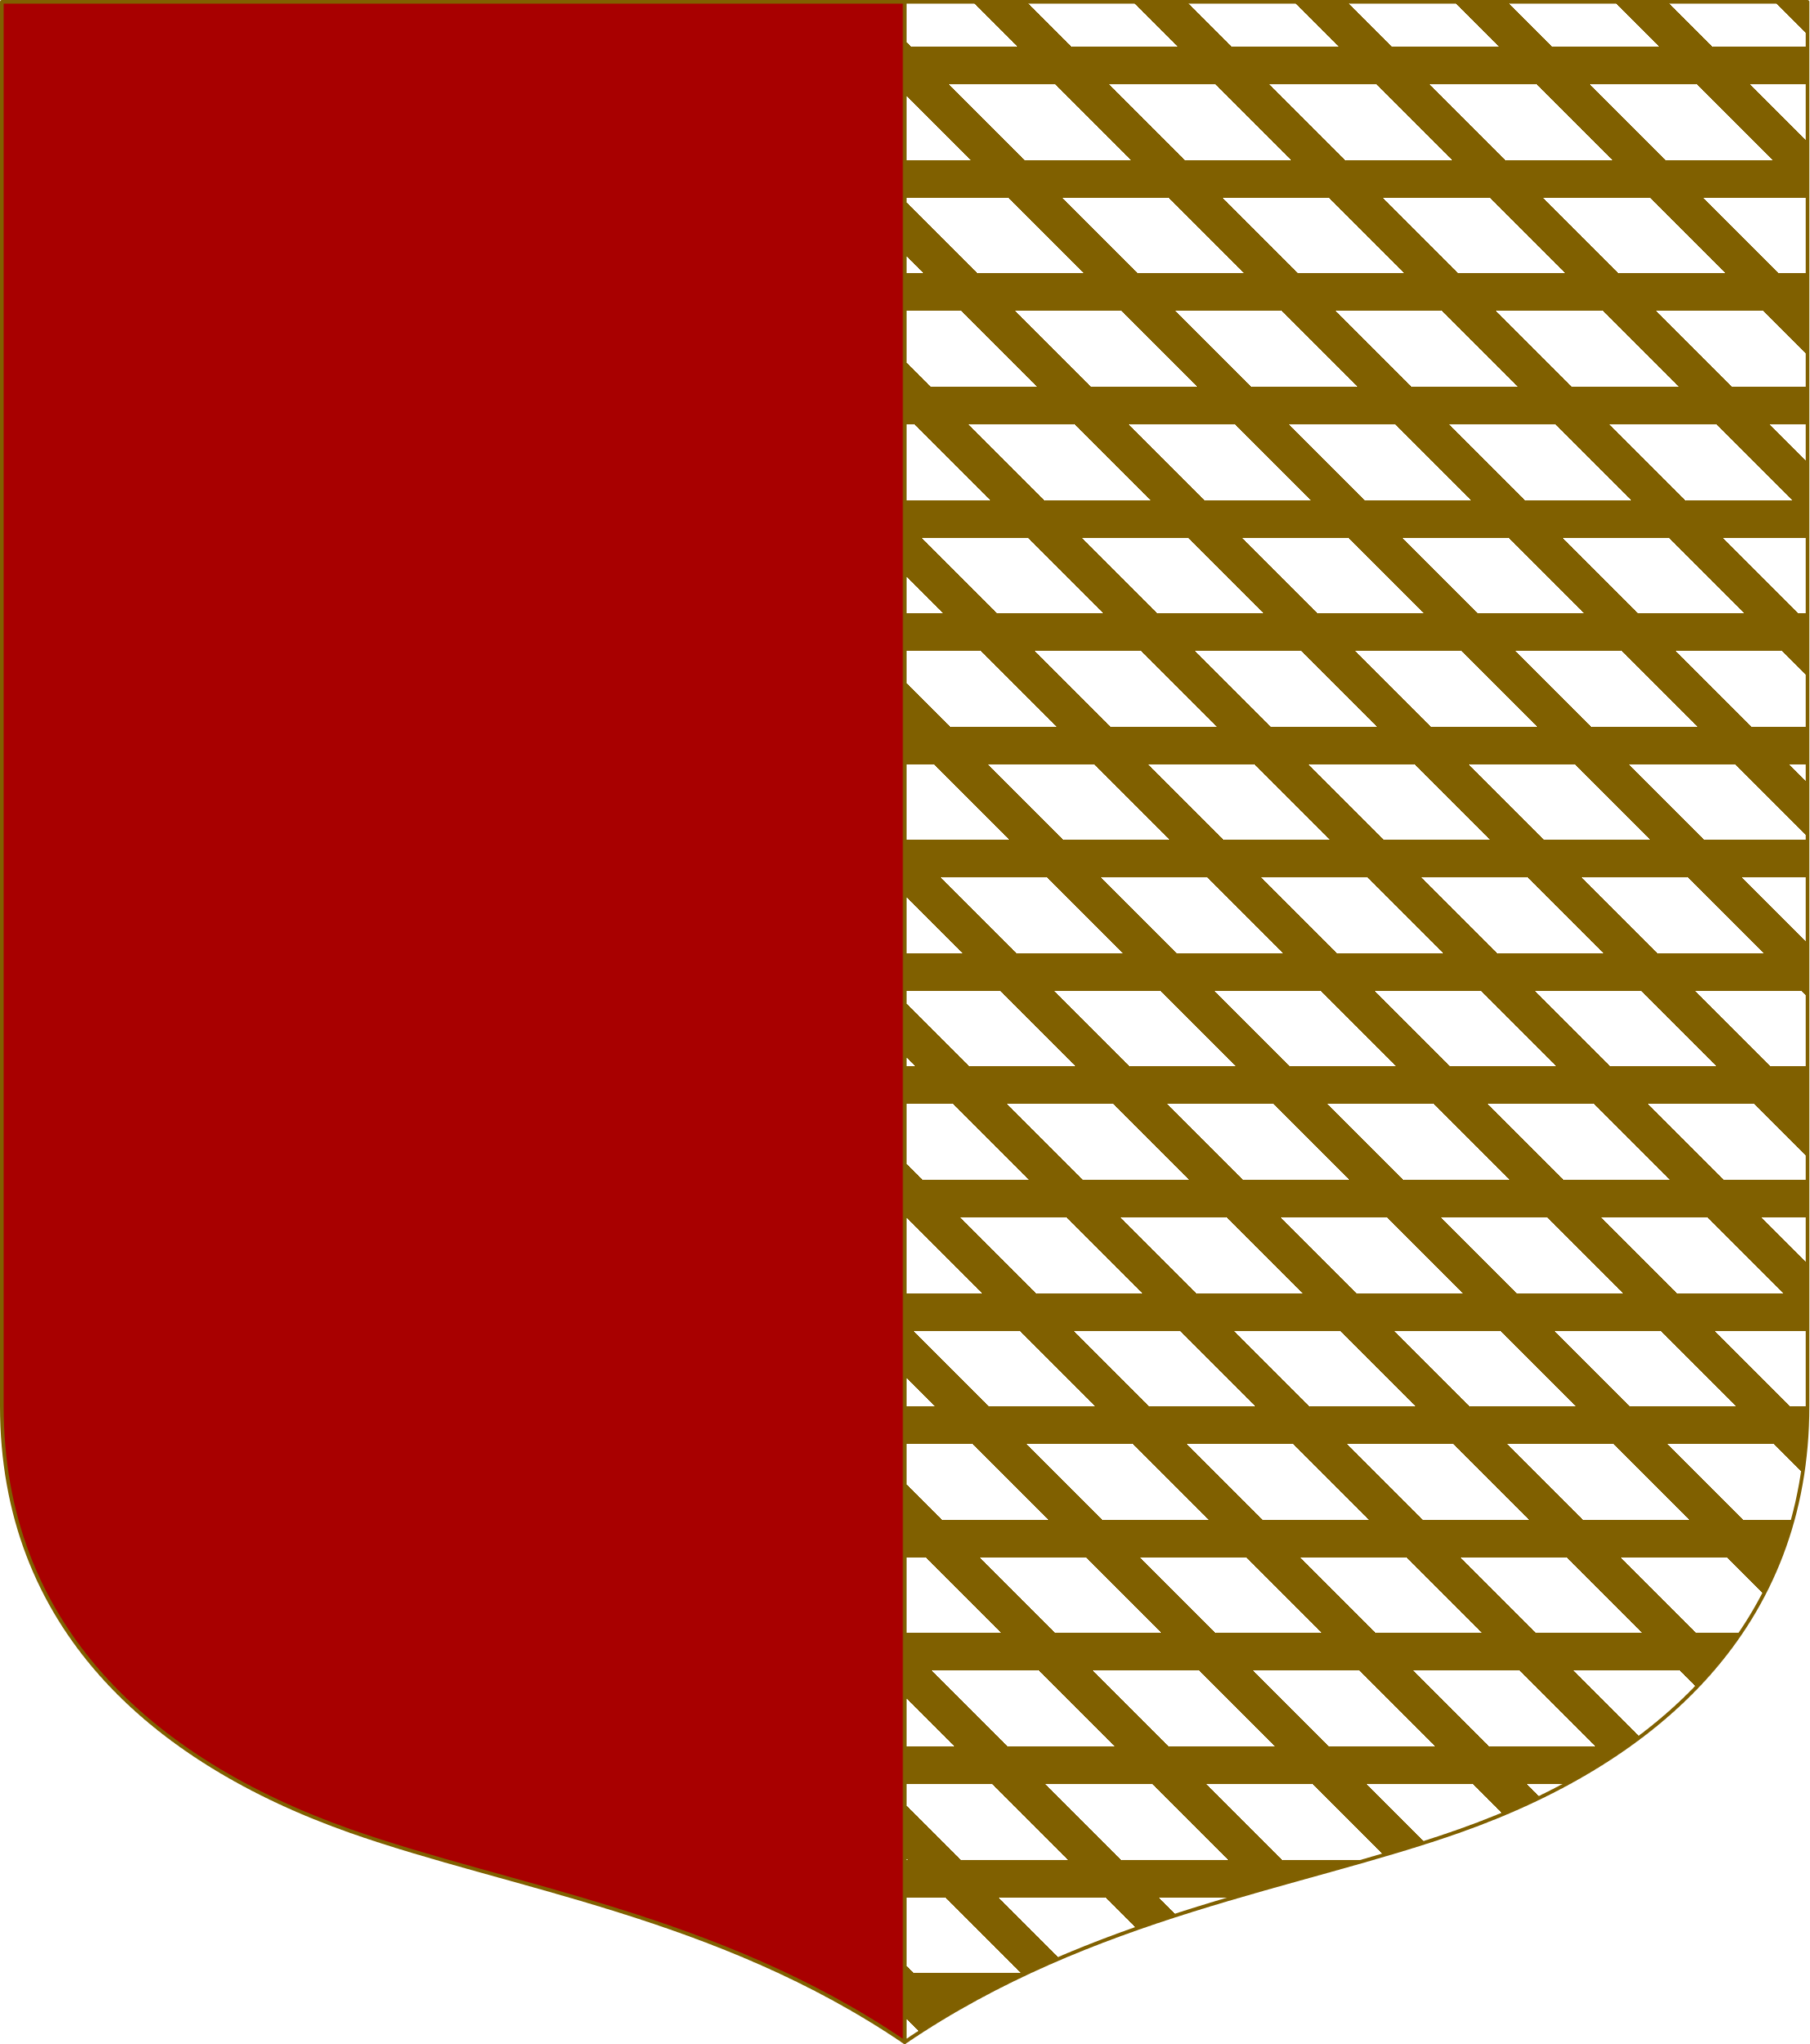
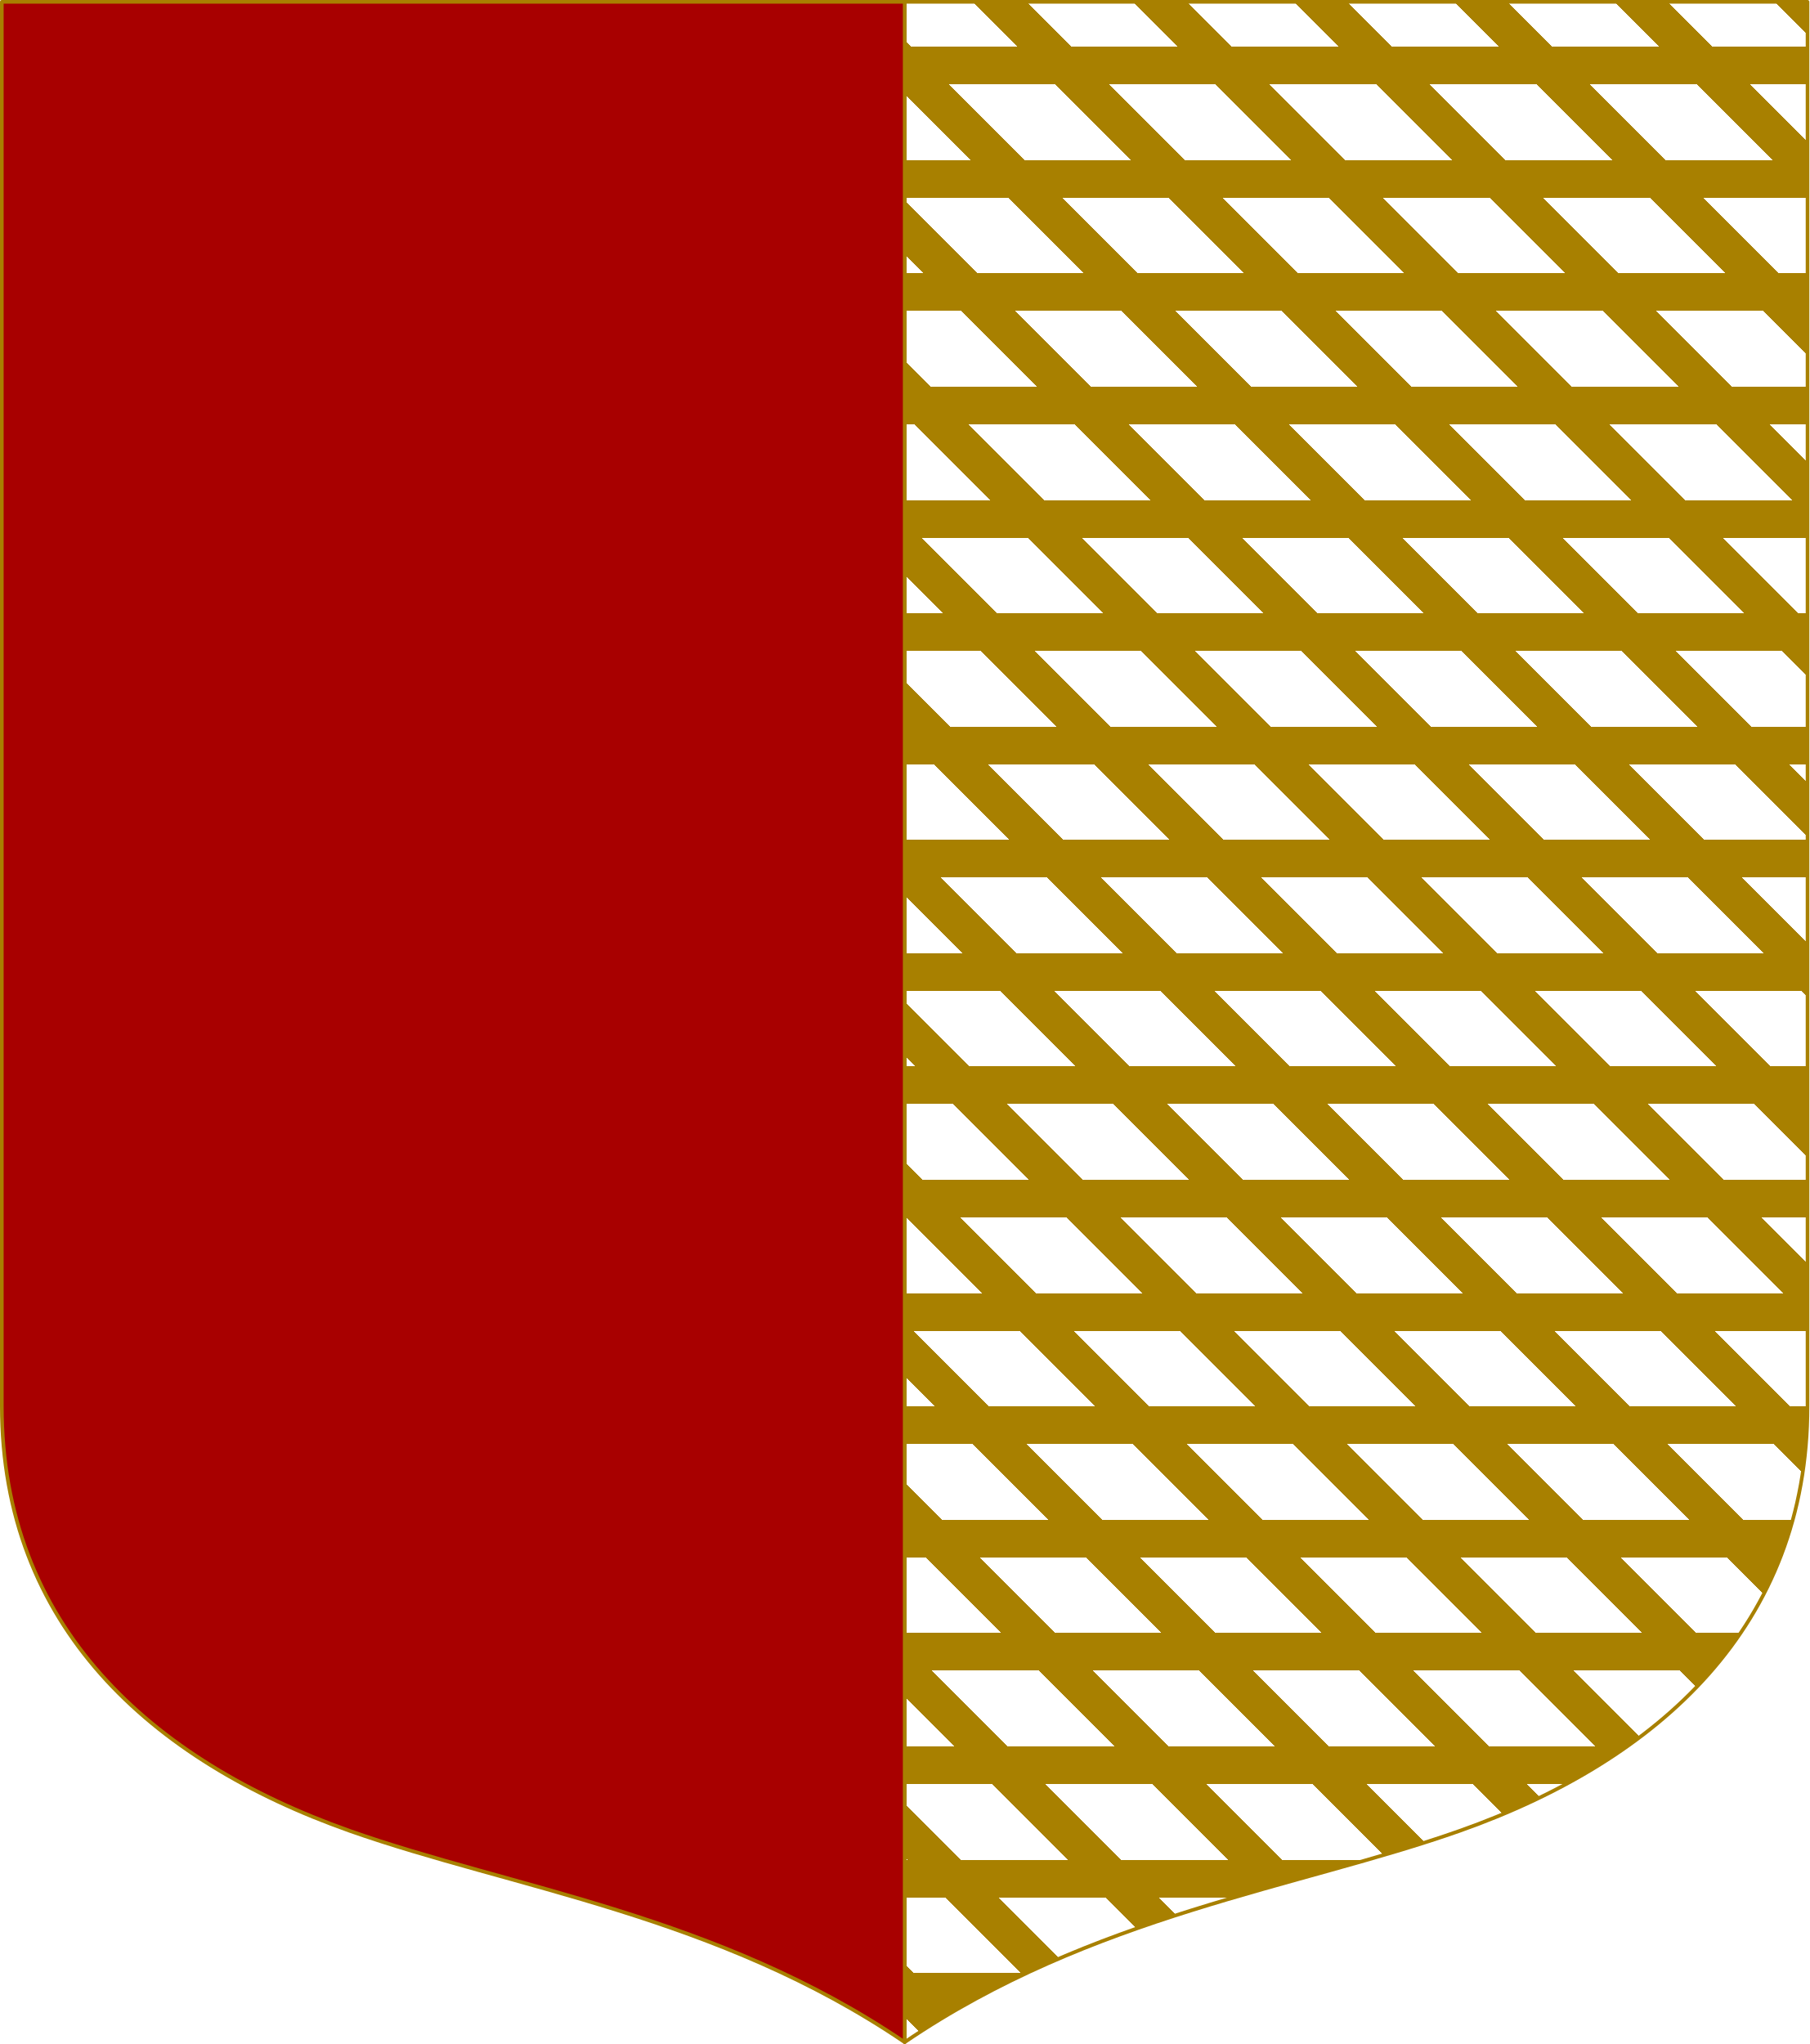
<svg xmlns="http://www.w3.org/2000/svg" xmlns:xlink="http://www.w3.org/1999/xlink" width="498.621" height="563.234" viewBox="0 0 131.927 149.022" version="1.1" id="svg8">
  <defs id="defs2">
    <pattern patternUnits="userSpaceOnUse" width="40.002" height="40" patternTransform="matrix(0.2645833,0,0,0.2645833,128.9397,235.4923)" id="pattern1788">
      <path id="circle1034" d="M 0,0 V 7.5 C 4.142,7.5 7.5,4.142 7.5,0 Z m 32.502,0 c 0,4.142 3.358,7.5 7.5,7.5 V 0 Z m -12.5,12.5 c -4.142,0 -7.5,3.358 -7.5,7.5 0,4.142 3.358,7.5 7.5,7.5 4.142,0 7.5,-3.358 7.5,-7.5 0,-4.142 -3.358,-7.5 -7.5,-7.5 z M 0,32.5 V 40 H 7.5 C 7.5,35.858 4.142,32.5 0,32.5 Z m 40.002,0 c -4.142,0 -7.5,3.358 -7.5,7.5 h 7.5 z" style="opacity:1;fill:#000000;fill-opacity:1;fill-rule:evenodd;stroke:none;stroke-width:5.433;stroke-linecap:butt;stroke-linejoin:round;stroke-miterlimit:4;stroke-dasharray:none;stroke-dashoffset:0;stroke-opacity:1" />
    </pattern>
    <linearGradient xlink:href="#linearGradient4" id="linearGradient2574" x1="-165.258" y1="232.078" x2="-156.996" y2="232.078" gradientUnits="userSpaceOnUse" gradientTransform="rotate(90,77.94545,398.6538)" spreadMethod="repeat" />
    <linearGradient id="linearGradient4">
-       <stop style="stop-color:#ffffff;stop-opacity:0;" offset="0" id="stop1" />
-       <stop id="stop2" offset="0.668" style="stop-color:#ffffff;stop-opacity:0;" />
-       <stop style="stop-color:#806000;stop-opacity:1;" offset="0.668" id="stop3" />
-       <stop id="stop4" offset="1" style="stop-color:#806000;stop-opacity:1;" />
+       <stop style="stop-color:#a88000;stop-opacity:0;" offset="0" id="stop1" />
+       <stop id="stop2" offset="0.668" style="stop-color:#a88000;stop-opacity:0;" />
+       <stop style="stop-color:#a88000;stop-opacity:1;" offset="0.668" id="stop3" />
+       <stop id="stop4" offset="1" style="stop-color:#a88000;stop-opacity:1;" />
    </linearGradient>
    <linearGradient xlink:href="#linearGradient16" id="linearGradient2661" x1="-55.73" y1="235.367" x2="-47.468" y2="235.367" gradientUnits="userSpaceOnUse" spreadMethod="repeat" gradientTransform="rotate(-45,128.7394,-131.2301)" />
    <linearGradient id="linearGradient16">
-       <stop style="stop-color:#000000;stop-opacity:0;" offset="0" id="stop13" />
-       <stop id="stop14" offset="0.666" style="stop-color:#000000;stop-opacity:0;" />
-       <stop style="stop-color:#806000;stop-opacity:1;" offset="0.666" id="stop15" />
-       <stop id="stop16" offset="1" style="stop-color:#806000;stop-opacity:1;" />
+       <stop style="stop-color:#a88000;stop-opacity:0;" offset="0" id="stop13" />
+       <stop id="stop14" offset="0.666" style="stop-color:#a88000;stop-opacity:0;" />
+       <stop style="stop-color:#a88000;stop-opacity:1;" offset="0.666" id="stop15" />
+       <stop id="stop16" offset="1" style="stop-color:#a88000;stop-opacity:1;" />
    </linearGradient>
  </defs>
  <g id="layer1" transform="translate(-187.1055,-157.567)">
    <g id="g13346" style="stroke:#806000;stroke-width:0.265;stroke-linecap:round;stroke-linejoin:round;stroke-miterlimit:4;stroke-dasharray:none;stroke-opacity:1" transform="translate(-129.1241,-148.843)" />
    <g id="g3020">
      <path id="path1008" d="m 253.069,157.699 h 65.831 v 102.379 c 0,15.993 -10.795,25.82 -25.36,30.969 -11.742,4.151 -26.848,6.148 -40.471,15.41 z" style="fill:url(#linearGradient2574);fill-opacity:1;stroke:none;stroke-width:0.265;stroke-linecap:round;stroke-linejoin:round;stroke-miterlimit:4;stroke-dasharray:none;stroke-opacity:1" />
-       <path id="path1020" d="m 253.069,157.699 h 65.831 v 102.379 c 0,15.993 -10.795,25.82 -25.36,30.969 -11.742,4.151 -26.848,6.148 -40.471,15.41 z" style="fill:url(#linearGradient2661);fill-opacity:1;stroke:#806000;stroke-width:0.265;stroke-linecap:round;stroke-linejoin:round;stroke-miterlimit:4;stroke-dasharray:none;stroke-opacity:1" />
-       <path id="path1000" d="m 253.069,157.699 h -65.831 v 102.379 c 0,15.993 10.795,25.82 25.36,30.969 11.742,4.151 26.848,6.148 40.471,15.41 z" style="fill:#a80000;fill-opacity:1;stroke:#806000;stroke-width:0.265;stroke-linecap:round;stroke-linejoin:round;stroke-miterlimit:4;stroke-dasharray:none;stroke-opacity:1" />
+       <path id="path1020" d="m 253.069,157.699 h 65.831 v 102.379 c 0,15.993 -10.795,25.82 -25.36,30.969 -11.742,4.151 -26.848,6.148 -40.471,15.41 z" style="fill:url(#linearGradient2661);fill-opacity:1;stroke:#a88000;stroke-width:0.265;stroke-linecap:round;stroke-linejoin:round;stroke-miterlimit:4;stroke-dasharray:none;stroke-opacity:1" />
+       <path id="path1000" d="m 253.069,157.699 h -65.831 v 102.379 c 0,15.993 10.795,25.82 25.36,30.969 11.742,4.151 26.848,6.148 40.471,15.41 z" style="fill:#a80000;fill-opacity:1;stroke:#a88000;stroke-width:0.265;stroke-linecap:round;stroke-linejoin:round;stroke-miterlimit:4;stroke-dasharray:none;stroke-opacity:1" />
    </g>
  </g>
</svg>
